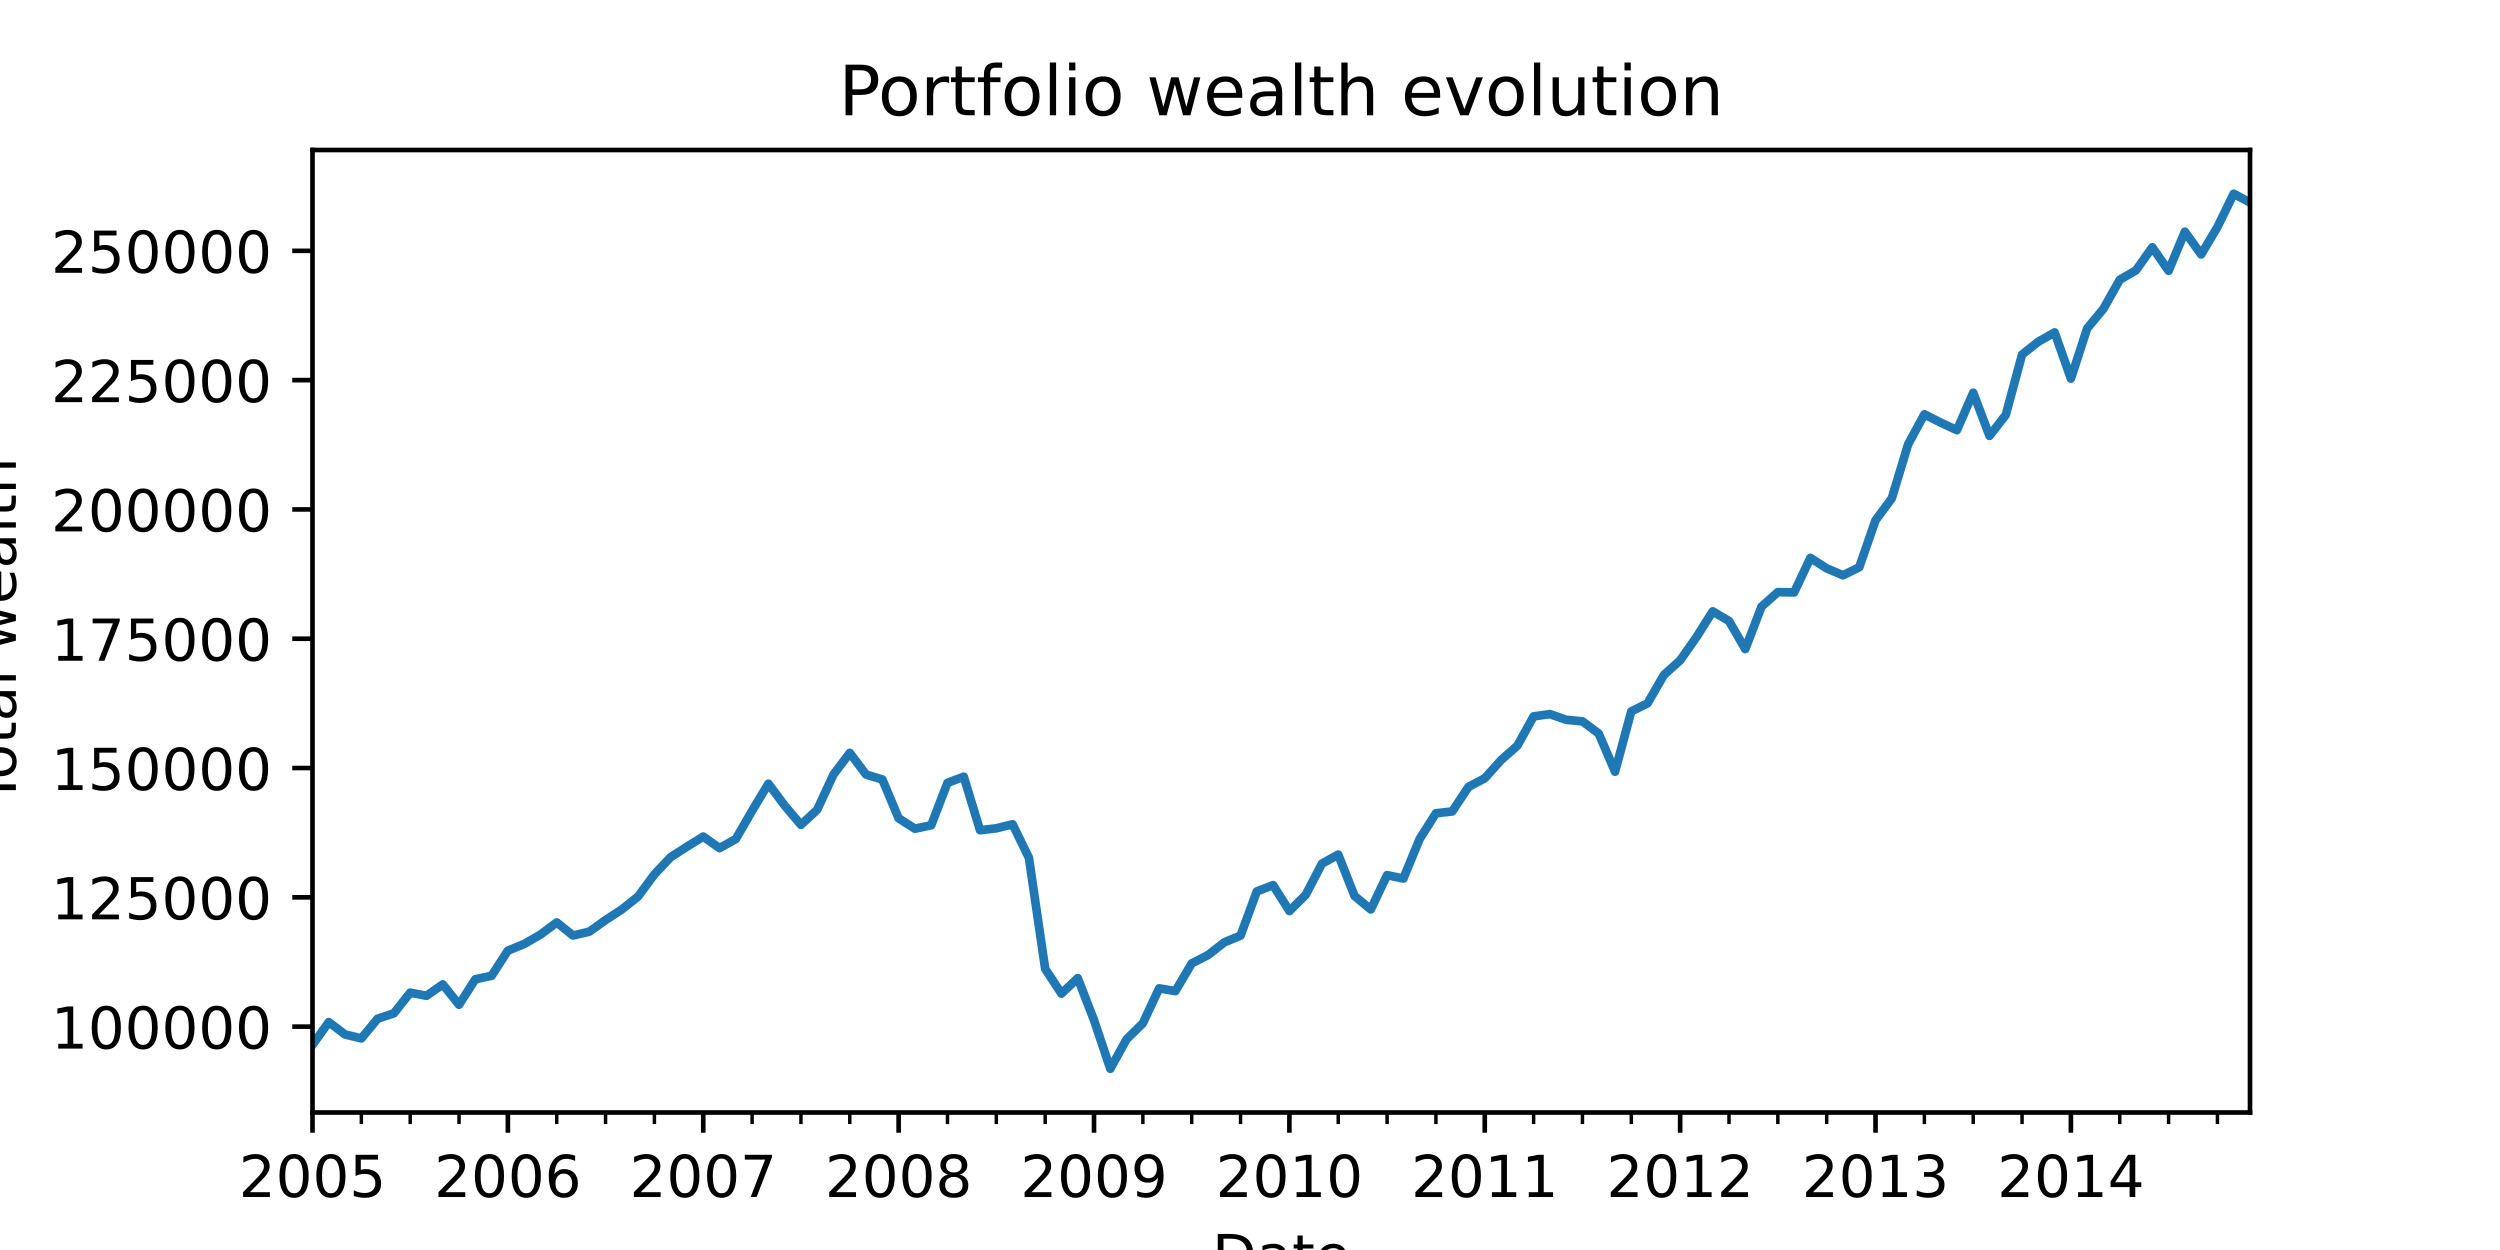
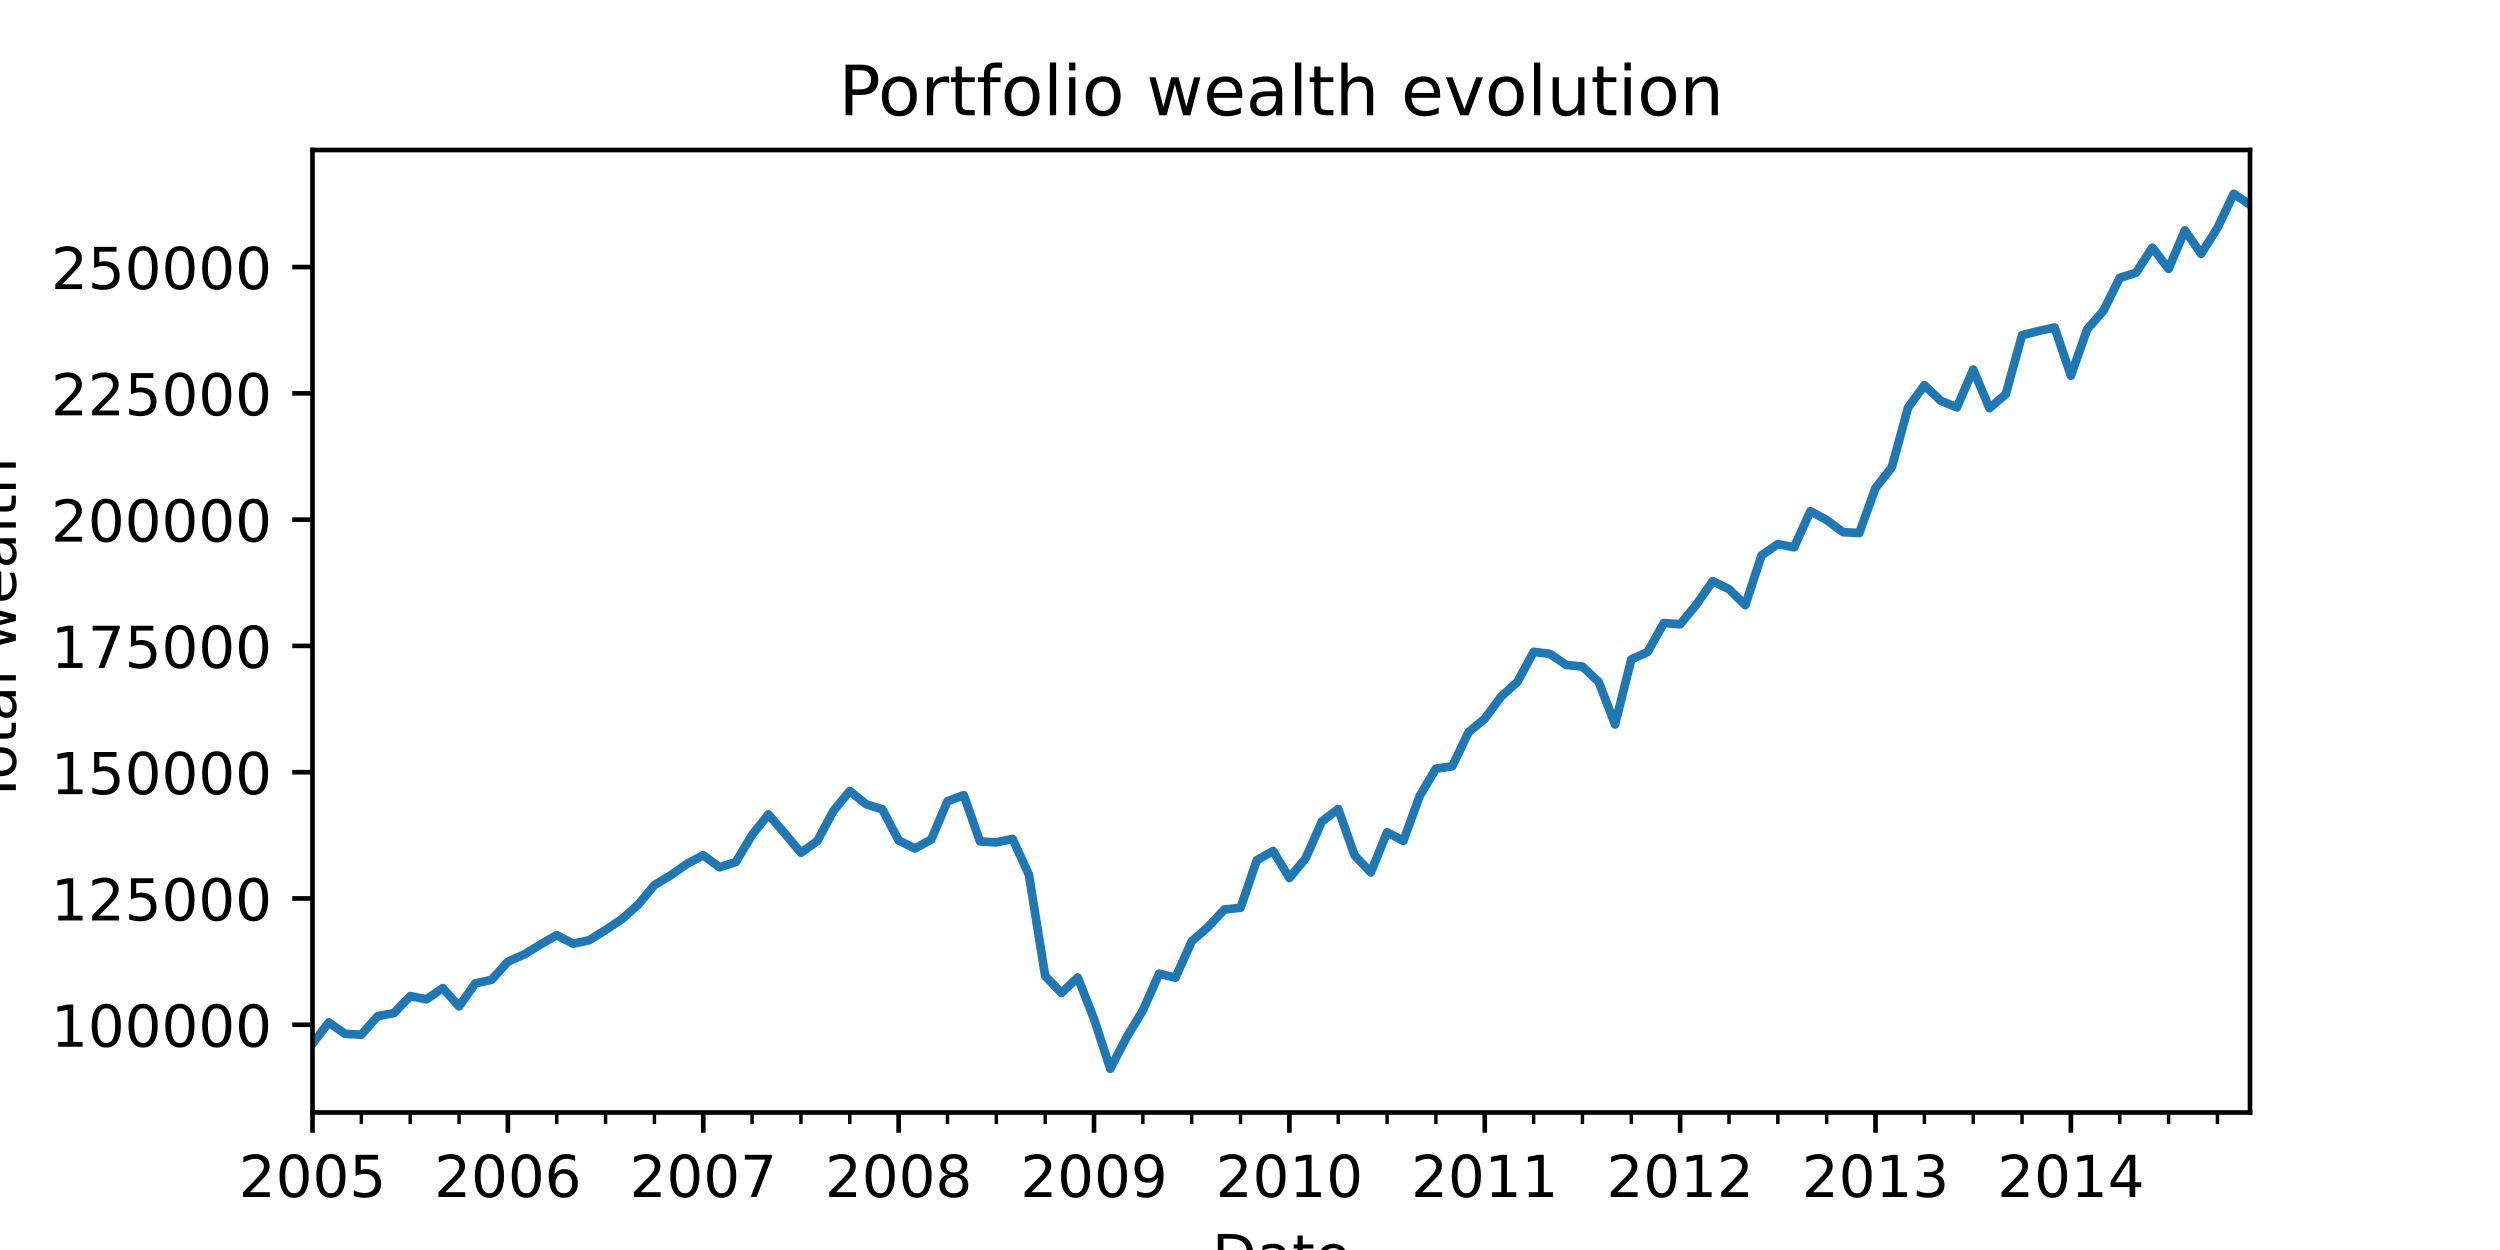
<svg xmlns="http://www.w3.org/2000/svg" xmlns:xlink="http://www.w3.org/1999/xlink" width="432pt" height="216pt" viewBox="0 0 432 216" version="1.1">
  <defs>
    <style type="text/css">*{stroke-linejoin: round; stroke-linecap: butt}</style>
  </defs>
  <g id="figure_1">
    <g id="patch_1">
      <path d="M 0 216  L 432 216  L 432 0  L 0 0  z " style="fill: #ffffff" />
    </g>
    <g id="axes_1">
      <g id="patch_2">
        <path d="M 54 192.24  L 388.8 192.24  L 388.8 25.92  L 54 25.92  z " style="fill: #ffffff" />
      </g>
      <g id="matplotlib.axis_1">
        <g id="xtick_1">
          <g id="line2d_1">
            <defs>
-               <path id="mb97ead51ca" d="M 0 0  L 0 3.5  " style="stroke: #000000; stroke-width: 0.8" />
+               <path id="mc6f17eb52a" d="M 0 0  L 0 3.5  " style="stroke: #000000; stroke-width: 0.8" />
            </defs>
            <g>
-               <use xlink:href="#mb97ead51ca" x="54" y="192.24" style="stroke: #000000; stroke-width: 0.8" />
+               <use xlink:href="#mc6f17eb52a" x="54" y="192.24" style="stroke: #000000; stroke-width: 0.8" />
            </g>
          </g>
          <g id="text_1">
            <g transform="translate(41.275 206.8384) scale(0.1 -0.1)">
              <defs>
                <path id="DejaVuSans-32" d="M 1228 531  L 3431 531  L 3431 0  L 469 0  L 469 531  Q 828 903 1448 1529  Q 2069 2156 2228 2338  Q 2531 2678 2651 2914  Q 2772 3150 2772 3378  Q 2772 3750 2511 3984  Q 2250 4219 1831 4219  Q 1534 4219 1204 4116  Q 875 4013 500 3803  L 500 4441  Q 881 4594 1212 4672  Q 1544 4750 1819 4750  Q 2544 4750 2975 4387  Q 3406 4025 3406 3419  Q 3406 3131 3298 2873  Q 3191 2616 2906 2266  Q 2828 2175 2409 1742  Q 1991 1309 1228 531  z " transform="scale(0.015625)" />
                <path id="DejaVuSans-30" d="M 2034 4250  Q 1547 4250 1301 3770  Q 1056 3291 1056 2328  Q 1056 1369 1301 889  Q 1547 409 2034 409  Q 2525 409 2770 889  Q 3016 1369 3016 2328  Q 3016 3291 2770 3770  Q 2525 4250 2034 4250  z M 2034 4750  Q 2819 4750 3233 4129  Q 3647 3509 3647 2328  Q 3647 1150 3233 529  Q 2819 -91 2034 -91  Q 1250 -91 836 529  Q 422 1150 422 2328  Q 422 3509 836 4129  Q 1250 4750 2034 4750  z " transform="scale(0.015625)" />
                <path id="DejaVuSans-35" d="M 691 4666  L 3169 4666  L 3169 4134  L 1269 4134  L 1269 2991  Q 1406 3038 1543 3061  Q 1681 3084 1819 3084  Q 2600 3084 3056 2656  Q 3513 2228 3513 1497  Q 3513 744 3044 326  Q 2575 -91 1722 -91  Q 1428 -91 1123 -41  Q 819 9 494 109  L 494 744  Q 775 591 1075 516  Q 1375 441 1709 441  Q 2250 441 2565 725  Q 2881 1009 2881 1497  Q 2881 1984 2565 2268  Q 2250 2553 1709 2553  Q 1456 2553 1204 2497  Q 953 2441 691 2322  L 691 4666  z " transform="scale(0.015625)" />
              </defs>
              <use xlink:href="#DejaVuSans-32" />
              <use xlink:href="#DejaVuSans-30" transform="translate(63.62305 0)" />
              <use xlink:href="#DejaVuSans-30" transform="translate(127.2461 0)" />
              <use xlink:href="#DejaVuSans-35" transform="translate(190.8691 0)" />
            </g>
          </g>
        </g>
        <g id="xtick_2">
          <g id="line2d_2">
            <g>
-               <use xlink:href="#mb97ead51ca" x="87.761" y="192.24" style="stroke: #000000; stroke-width: 0.8" />
+               <use xlink:href="#mc6f17eb52a" x="87.761" y="192.24" style="stroke: #000000; stroke-width: 0.8" />
            </g>
          </g>
          <g id="text_2">
            <g transform="translate(75.03634 206.8384) scale(0.1 -0.1)">
              <defs>
                <path id="DejaVuSans-36" d="M 2113 2584  Q 1688 2584 1439 2293  Q 1191 2003 1191 1497  Q 1191 994 1439 701  Q 1688 409 2113 409  Q 2538 409 2786 701  Q 3034 994 3034 1497  Q 3034 2003 2786 2293  Q 2538 2584 2113 2584  z M 3366 4563  L 3366 3988  Q 3128 4100 2886 4159  Q 2644 4219 2406 4219  Q 1781 4219 1451 3797  Q 1122 3375 1075 2522  Q 1259 2794 1537 2939  Q 1816 3084 2150 3084  Q 2853 3084 3261 2657  Q 3669 2231 3669 1497  Q 3669 778 3244 343  Q 2819 -91 2113 -91  Q 1303 -91 875 529  Q 447 1150 447 2328  Q 447 3434 972 4092  Q 1497 4750 2381 4750  Q 2619 4750 2861 4703  Q 3103 4656 3366 4563  z " transform="scale(0.015625)" />
              </defs>
              <use xlink:href="#DejaVuSans-32" />
              <use xlink:href="#DejaVuSans-30" transform="translate(63.62305 0)" />
              <use xlink:href="#DejaVuSans-30" transform="translate(127.2461 0)" />
              <use xlink:href="#DejaVuSans-36" transform="translate(190.8691 0)" />
            </g>
          </g>
        </g>
        <g id="xtick_3">
          <g id="line2d_3">
            <g>
-               <use xlink:href="#mb97ead51ca" x="121.523" y="192.24" style="stroke: #000000; stroke-width: 0.8" />
+               <use xlink:href="#mc6f17eb52a" x="121.523" y="192.24" style="stroke: #000000; stroke-width: 0.8" />
            </g>
          </g>
          <g id="text_3">
            <g transform="translate(108.7977 206.8384) scale(0.1 -0.1)">
              <defs>
                <path id="DejaVuSans-37" d="M 525 4666  L 3525 4666  L 3525 4397  L 1831 0  L 1172 0  L 2766 4134  L 525 4134  L 525 4666  z " transform="scale(0.015625)" />
              </defs>
              <use xlink:href="#DejaVuSans-32" />
              <use xlink:href="#DejaVuSans-30" transform="translate(63.62305 0)" />
              <use xlink:href="#DejaVuSans-30" transform="translate(127.2461 0)" />
              <use xlink:href="#DejaVuSans-37" transform="translate(190.8691 0)" />
            </g>
          </g>
        </g>
        <g id="xtick_4">
          <g id="line2d_4">
            <g>
-               <use xlink:href="#mb97ead51ca" x="155.284" y="192.24" style="stroke: #000000; stroke-width: 0.8" />
+               <use xlink:href="#mc6f17eb52a" x="155.284" y="192.24" style="stroke: #000000; stroke-width: 0.8" />
            </g>
          </g>
          <g id="text_4">
            <g transform="translate(142.559 206.8384) scale(0.1 -0.1)">
              <defs>
                <path id="DejaVuSans-38" d="M 2034 2216  Q 1584 2216 1326 1975  Q 1069 1734 1069 1313  Q 1069 891 1326 650  Q 1584 409 2034 409  Q 2484 409 2743 651  Q 3003 894 3003 1313  Q 3003 1734 2745 1975  Q 2488 2216 2034 2216  z M 1403 2484  Q 997 2584 770 2862  Q 544 3141 544 3541  Q 544 4100 942 4425  Q 1341 4750 2034 4750  Q 2731 4750 3128 4425  Q 3525 4100 3525 3541  Q 3525 3141 3298 2862  Q 3072 2584 2669 2484  Q 3125 2378 3379 2068  Q 3634 1759 3634 1313  Q 3634 634 3220 271  Q 2806 -91 2034 -91  Q 1263 -91 848 271  Q 434 634 434 1313  Q 434 1759 690 2068  Q 947 2378 1403 2484  z M 1172 3481  Q 1172 3119 1398 2916  Q 1625 2713 2034 2713  Q 2441 2713 2670 2916  Q 2900 3119 2900 3481  Q 2900 3844 2670 4047  Q 2441 4250 2034 4250  Q 1625 4250 1398 4047  Q 1172 3844 1172 3481  z " transform="scale(0.015625)" />
              </defs>
              <use xlink:href="#DejaVuSans-32" />
              <use xlink:href="#DejaVuSans-30" transform="translate(63.62305 0)" />
              <use xlink:href="#DejaVuSans-30" transform="translate(127.2461 0)" />
              <use xlink:href="#DejaVuSans-38" transform="translate(190.8691 0)" />
            </g>
          </g>
        </g>
        <g id="xtick_5">
          <g id="line2d_5">
            <g>
-               <use xlink:href="#mb97ead51ca" x="189.045" y="192.24" style="stroke: #000000; stroke-width: 0.8" />
+               <use xlink:href="#mc6f17eb52a" x="189.045" y="192.24" style="stroke: #000000; stroke-width: 0.8" />
            </g>
          </g>
          <g id="text_5">
            <g transform="translate(176.3204 206.8384) scale(0.1 -0.1)">
              <defs>
                <path id="DejaVuSans-39" d="M 703 97  L 703 672  Q 941 559 1184 500  Q 1428 441 1663 441  Q 2288 441 2617 861  Q 2947 1281 2994 2138  Q 2813 1869 2534 1725  Q 2256 1581 1919 1581  Q 1219 1581 811 2004  Q 403 2428 403 3163  Q 403 3881 828 4315  Q 1253 4750 1959 4750  Q 2769 4750 3195 4129  Q 3622 3509 3622 2328  Q 3622 1225 3098 567  Q 2575 -91 1691 -91  Q 1453 -91 1209 -44  Q 966 3 703 97  z M 1959 2075  Q 2384 2075 2632 2365  Q 2881 2656 2881 3163  Q 2881 3666 2632 3958  Q 2384 4250 1959 4250  Q 1534 4250 1286 3958  Q 1038 3666 1038 3163  Q 1038 2656 1286 2365  Q 1534 2075 1959 2075  z " transform="scale(0.015625)" />
              </defs>
              <use xlink:href="#DejaVuSans-32" />
              <use xlink:href="#DejaVuSans-30" transform="translate(63.62305 0)" />
              <use xlink:href="#DejaVuSans-30" transform="translate(127.2461 0)" />
              <use xlink:href="#DejaVuSans-39" transform="translate(190.8691 0)" />
            </g>
          </g>
        </g>
        <g id="xtick_6">
          <g id="line2d_6">
            <g>
-               <use xlink:href="#mb97ead51ca" x="222.807" y="192.24" style="stroke: #000000; stroke-width: 0.8" />
+               <use xlink:href="#mc6f17eb52a" x="222.807" y="192.24" style="stroke: #000000; stroke-width: 0.8" />
            </g>
          </g>
          <g id="text_6">
            <g transform="translate(210.0817 206.8384) scale(0.1 -0.1)">
              <defs>
                <path id="DejaVuSans-31" d="M 794 531  L 1825 531  L 1825 4091  L 703 3866  L 703 4441  L 1819 4666  L 2450 4666  L 2450 531  L 3481 531  L 3481 0  L 794 0  L 794 531  z " transform="scale(0.015625)" />
              </defs>
              <use xlink:href="#DejaVuSans-32" />
              <use xlink:href="#DejaVuSans-30" transform="translate(63.62305 0)" />
              <use xlink:href="#DejaVuSans-31" transform="translate(127.2461 0)" />
              <use xlink:href="#DejaVuSans-30" transform="translate(190.8691 0)" />
            </g>
          </g>
        </g>
        <g id="xtick_7">
          <g id="line2d_7">
            <g>
-               <use xlink:href="#mb97ead51ca" x="256.568" y="192.24" style="stroke: #000000; stroke-width: 0.8" />
+               <use xlink:href="#mc6f17eb52a" x="256.568" y="192.24" style="stroke: #000000; stroke-width: 0.8" />
            </g>
          </g>
          <g id="text_7">
            <g transform="translate(243.8431 206.8384) scale(0.1 -0.1)">
              <use xlink:href="#DejaVuSans-32" />
              <use xlink:href="#DejaVuSans-30" transform="translate(63.62305 0)" />
              <use xlink:href="#DejaVuSans-31" transform="translate(127.2461 0)" />
              <use xlink:href="#DejaVuSans-31" transform="translate(190.8691 0)" />
            </g>
          </g>
        </g>
        <g id="xtick_8">
          <g id="line2d_8">
            <g>
-               <use xlink:href="#mb97ead51ca" x="290.329" y="192.24" style="stroke: #000000; stroke-width: 0.8" />
+               <use xlink:href="#mc6f17eb52a" x="290.329" y="192.24" style="stroke: #000000; stroke-width: 0.8" />
            </g>
          </g>
          <g id="text_8">
            <g transform="translate(277.6044 206.8384) scale(0.1 -0.1)">
              <use xlink:href="#DejaVuSans-32" />
              <use xlink:href="#DejaVuSans-30" transform="translate(63.62305 0)" />
              <use xlink:href="#DejaVuSans-31" transform="translate(127.2461 0)" />
              <use xlink:href="#DejaVuSans-32" transform="translate(190.8691 0)" />
            </g>
          </g>
        </g>
        <g id="xtick_9">
          <g id="line2d_9">
            <g>
-               <use xlink:href="#mb97ead51ca" x="324.091" y="192.24" style="stroke: #000000; stroke-width: 0.8" />
+               <use xlink:href="#mc6f17eb52a" x="324.091" y="192.24" style="stroke: #000000; stroke-width: 0.8" />
            </g>
          </g>
          <g id="text_9">
            <g transform="translate(311.3658 206.8384) scale(0.1 -0.1)">
              <defs>
                <path id="DejaVuSans-33" d="M 2597 2516  Q 3050 2419 3304 2112  Q 3559 1806 3559 1356  Q 3559 666 3084 287  Q 2609 -91 1734 -91  Q 1441 -91 1130 -33  Q 819 25 488 141  L 488 750  Q 750 597 1062 519  Q 1375 441 1716 441  Q 2309 441 2620 675  Q 2931 909 2931 1356  Q 2931 1769 2642 2001  Q 2353 2234 1838 2234  L 1294 2234  L 1294 2753  L 1863 2753  Q 2328 2753 2575 2939  Q 2822 3125 2822 3475  Q 2822 3834 2567 4026  Q 2313 4219 1838 4219  Q 1578 4219 1281 4162  Q 984 4106 628 3988  L 628 4550  Q 988 4650 1302 4700  Q 1616 4750 1894 4750  Q 2613 4750 3031 4423  Q 3450 4097 3450 3541  Q 3450 3153 3228 2886  Q 3006 2619 2597 2516  z " transform="scale(0.015625)" />
              </defs>
              <use xlink:href="#DejaVuSans-32" />
              <use xlink:href="#DejaVuSans-30" transform="translate(63.62305 0)" />
              <use xlink:href="#DejaVuSans-31" transform="translate(127.2461 0)" />
              <use xlink:href="#DejaVuSans-33" transform="translate(190.8691 0)" />
            </g>
          </g>
        </g>
        <g id="xtick_10">
          <g id="line2d_10">
            <g>
-               <use xlink:href="#mb97ead51ca" x="357.852" y="192.24" style="stroke: #000000; stroke-width: 0.8" />
+               <use xlink:href="#mc6f17eb52a" x="357.852" y="192.24" style="stroke: #000000; stroke-width: 0.8" />
            </g>
          </g>
          <g id="text_10">
            <g transform="translate(345.1271 206.8384) scale(0.1 -0.1)">
              <defs>
                <path id="DejaVuSans-34" d="M 2419 4116  L 825 1625  L 2419 1625  L 2419 4116  z M 2253 4666  L 3047 4666  L 3047 1625  L 3713 1625  L 3713 1100  L 3047 1100  L 3047 0  L 2419 0  L 2419 1100  L 313 1100  L 313 1709  L 2253 4666  z " transform="scale(0.015625)" />
              </defs>
              <use xlink:href="#DejaVuSans-32" />
              <use xlink:href="#DejaVuSans-30" transform="translate(63.62305 0)" />
              <use xlink:href="#DejaVuSans-31" transform="translate(127.2461 0)" />
              <use xlink:href="#DejaVuSans-34" transform="translate(190.8691 0)" />
            </g>
          </g>
        </g>
        <g id="xtick_11">
          <g id="line2d_11">
            <defs>
-               <path id="mc348488323" d="M 0 0  L 0 2  " style="stroke: #000000; stroke-width: 0.6" />
+               <path id="m61418ce97d" d="M 0 0  L 0 2  " style="stroke: #000000; stroke-width: 0.6" />
            </defs>
            <g>
-               <use xlink:href="#mc348488323" x="62.44" y="192.24" style="stroke: #000000; stroke-width: 0.6" />
+               <use xlink:href="#m61418ce97d" x="62.44" y="192.24" style="stroke: #000000; stroke-width: 0.6" />
            </g>
          </g>
        </g>
        <g id="xtick_12">
          <g id="line2d_12">
            <g>
-               <use xlink:href="#mc348488323" x="70.881" y="192.24" style="stroke: #000000; stroke-width: 0.6" />
+               <use xlink:href="#m61418ce97d" x="70.881" y="192.24" style="stroke: #000000; stroke-width: 0.6" />
            </g>
          </g>
        </g>
        <g id="xtick_13">
          <g id="line2d_13">
            <g>
-               <use xlink:href="#mc348488323" x="79.321" y="192.24" style="stroke: #000000; stroke-width: 0.6" />
+               <use xlink:href="#m61418ce97d" x="79.321" y="192.24" style="stroke: #000000; stroke-width: 0.6" />
            </g>
          </g>
        </g>
        <g id="xtick_14">
          <g id="line2d_14">
            <g>
-               <use xlink:href="#mc348488323" x="96.202" y="192.24" style="stroke: #000000; stroke-width: 0.6" />
+               <use xlink:href="#m61418ce97d" x="96.202" y="192.24" style="stroke: #000000; stroke-width: 0.6" />
            </g>
          </g>
        </g>
        <g id="xtick_15">
          <g id="line2d_15">
            <g>
-               <use xlink:href="#mc348488323" x="104.642" y="192.24" style="stroke: #000000; stroke-width: 0.6" />
+               <use xlink:href="#m61418ce97d" x="104.642" y="192.24" style="stroke: #000000; stroke-width: 0.6" />
            </g>
          </g>
        </g>
        <g id="xtick_16">
          <g id="line2d_16">
            <g>
-               <use xlink:href="#mc348488323" x="113.082" y="192.24" style="stroke: #000000; stroke-width: 0.6" />
+               <use xlink:href="#m61418ce97d" x="113.082" y="192.24" style="stroke: #000000; stroke-width: 0.6" />
            </g>
          </g>
        </g>
        <g id="xtick_17">
          <g id="line2d_17">
            <g>
-               <use xlink:href="#mc348488323" x="129.963" y="192.24" style="stroke: #000000; stroke-width: 0.6" />
+               <use xlink:href="#m61418ce97d" x="129.963" y="192.24" style="stroke: #000000; stroke-width: 0.6" />
            </g>
          </g>
        </g>
        <g id="xtick_18">
          <g id="line2d_18">
            <g>
-               <use xlink:href="#mc348488323" x="138.403" y="192.24" style="stroke: #000000; stroke-width: 0.6" />
+               <use xlink:href="#m61418ce97d" x="138.403" y="192.24" style="stroke: #000000; stroke-width: 0.6" />
            </g>
          </g>
        </g>
        <g id="xtick_19">
          <g id="line2d_19">
            <g>
-               <use xlink:href="#mc348488323" x="146.844" y="192.24" style="stroke: #000000; stroke-width: 0.6" />
+               <use xlink:href="#m61418ce97d" x="146.844" y="192.24" style="stroke: #000000; stroke-width: 0.6" />
            </g>
          </g>
        </g>
        <g id="xtick_20">
          <g id="line2d_20">
            <g>
-               <use xlink:href="#mc348488323" x="163.724" y="192.24" style="stroke: #000000; stroke-width: 0.6" />
+               <use xlink:href="#m61418ce97d" x="163.724" y="192.24" style="stroke: #000000; stroke-width: 0.6" />
            </g>
          </g>
        </g>
        <g id="xtick_21">
          <g id="line2d_21">
            <g>
-               <use xlink:href="#mc348488323" x="172.165" y="192.24" style="stroke: #000000; stroke-width: 0.6" />
+               <use xlink:href="#m61418ce97d" x="172.165" y="192.24" style="stroke: #000000; stroke-width: 0.6" />
            </g>
          </g>
        </g>
        <g id="xtick_22">
          <g id="line2d_22">
            <g>
-               <use xlink:href="#mc348488323" x="180.605" y="192.24" style="stroke: #000000; stroke-width: 0.6" />
+               <use xlink:href="#m61418ce97d" x="180.605" y="192.24" style="stroke: #000000; stroke-width: 0.6" />
            </g>
          </g>
        </g>
        <g id="xtick_23">
          <g id="line2d_23">
            <g>
-               <use xlink:href="#mc348488323" x="197.486" y="192.24" style="stroke: #000000; stroke-width: 0.6" />
+               <use xlink:href="#m61418ce97d" x="197.486" y="192.24" style="stroke: #000000; stroke-width: 0.6" />
            </g>
          </g>
        </g>
        <g id="xtick_24">
          <g id="line2d_24">
            <g>
-               <use xlink:href="#mc348488323" x="205.926" y="192.24" style="stroke: #000000; stroke-width: 0.6" />
+               <use xlink:href="#m61418ce97d" x="205.926" y="192.24" style="stroke: #000000; stroke-width: 0.6" />
            </g>
          </g>
        </g>
        <g id="xtick_25">
          <g id="line2d_25">
            <g>
-               <use xlink:href="#mc348488323" x="214.366" y="192.24" style="stroke: #000000; stroke-width: 0.6" />
+               <use xlink:href="#m61418ce97d" x="214.366" y="192.24" style="stroke: #000000; stroke-width: 0.6" />
            </g>
          </g>
        </g>
        <g id="xtick_26">
          <g id="line2d_26">
            <g>
-               <use xlink:href="#mc348488323" x="231.247" y="192.24" style="stroke: #000000; stroke-width: 0.6" />
+               <use xlink:href="#m61418ce97d" x="231.247" y="192.24" style="stroke: #000000; stroke-width: 0.6" />
            </g>
          </g>
        </g>
        <g id="xtick_27">
          <g id="line2d_27">
            <g>
-               <use xlink:href="#mc348488323" x="239.687" y="192.24" style="stroke: #000000; stroke-width: 0.6" />
+               <use xlink:href="#m61418ce97d" x="239.687" y="192.24" style="stroke: #000000; stroke-width: 0.6" />
            </g>
          </g>
        </g>
        <g id="xtick_28">
          <g id="line2d_28">
            <g>
-               <use xlink:href="#mc348488323" x="248.128" y="192.24" style="stroke: #000000; stroke-width: 0.6" />
+               <use xlink:href="#m61418ce97d" x="248.128" y="192.24" style="stroke: #000000; stroke-width: 0.6" />
            </g>
          </g>
        </g>
        <g id="xtick_29">
          <g id="line2d_29">
            <g>
-               <use xlink:href="#mc348488323" x="265.008" y="192.24" style="stroke: #000000; stroke-width: 0.6" />
+               <use xlink:href="#m61418ce97d" x="265.008" y="192.24" style="stroke: #000000; stroke-width: 0.6" />
            </g>
          </g>
        </g>
        <g id="xtick_30">
          <g id="line2d_30">
            <g>
-               <use xlink:href="#mc348488323" x="273.449" y="192.24" style="stroke: #000000; stroke-width: 0.6" />
+               <use xlink:href="#m61418ce97d" x="273.449" y="192.24" style="stroke: #000000; stroke-width: 0.6" />
            </g>
          </g>
        </g>
        <g id="xtick_31">
          <g id="line2d_31">
            <g>
-               <use xlink:href="#mc348488323" x="281.889" y="192.24" style="stroke: #000000; stroke-width: 0.6" />
+               <use xlink:href="#m61418ce97d" x="281.889" y="192.24" style="stroke: #000000; stroke-width: 0.6" />
            </g>
          </g>
        </g>
        <g id="xtick_32">
          <g id="line2d_32">
            <g>
-               <use xlink:href="#mc348488323" x="298.77" y="192.24" style="stroke: #000000; stroke-width: 0.6" />
+               <use xlink:href="#m61418ce97d" x="298.77" y="192.24" style="stroke: #000000; stroke-width: 0.6" />
            </g>
          </g>
        </g>
        <g id="xtick_33">
          <g id="line2d_33">
            <g>
-               <use xlink:href="#mc348488323" x="307.21" y="192.24" style="stroke: #000000; stroke-width: 0.6" />
+               <use xlink:href="#m61418ce97d" x="307.21" y="192.24" style="stroke: #000000; stroke-width: 0.6" />
            </g>
          </g>
        </g>
        <g id="xtick_34">
          <g id="line2d_34">
            <g>
-               <use xlink:href="#mc348488323" x="315.65" y="192.24" style="stroke: #000000; stroke-width: 0.6" />
+               <use xlink:href="#m61418ce97d" x="315.65" y="192.24" style="stroke: #000000; stroke-width: 0.6" />
            </g>
          </g>
        </g>
        <g id="xtick_35">
          <g id="line2d_35">
            <g>
-               <use xlink:href="#mc348488323" x="332.531" y="192.24" style="stroke: #000000; stroke-width: 0.6" />
+               <use xlink:href="#m61418ce97d" x="332.531" y="192.24" style="stroke: #000000; stroke-width: 0.6" />
            </g>
          </g>
        </g>
        <g id="xtick_36">
          <g id="line2d_36">
            <g>
-               <use xlink:href="#mc348488323" x="340.971" y="192.24" style="stroke: #000000; stroke-width: 0.6" />
+               <use xlink:href="#m61418ce97d" x="340.971" y="192.24" style="stroke: #000000; stroke-width: 0.6" />
            </g>
          </g>
        </g>
        <g id="xtick_37">
          <g id="line2d_37">
            <g>
-               <use xlink:href="#mc348488323" x="349.412" y="192.24" style="stroke: #000000; stroke-width: 0.6" />
+               <use xlink:href="#m61418ce97d" x="349.412" y="192.24" style="stroke: #000000; stroke-width: 0.6" />
            </g>
          </g>
        </g>
        <g id="xtick_38">
          <g id="line2d_38">
            <g>
-               <use xlink:href="#mc348488323" x="366.292" y="192.24" style="stroke: #000000; stroke-width: 0.6" />
+               <use xlink:href="#m61418ce97d" x="366.292" y="192.24" style="stroke: #000000; stroke-width: 0.6" />
            </g>
          </g>
        </g>
        <g id="xtick_39">
          <g id="line2d_39">
            <g>
-               <use xlink:href="#mc348488323" x="374.733" y="192.24" style="stroke: #000000; stroke-width: 0.6" />
+               <use xlink:href="#m61418ce97d" x="374.733" y="192.24" style="stroke: #000000; stroke-width: 0.6" />
            </g>
          </g>
        </g>
        <g id="xtick_40">
          <g id="line2d_40">
            <g>
-               <use xlink:href="#mc348488323" x="383.173" y="192.24" style="stroke: #000000; stroke-width: 0.6" />
+               <use xlink:href="#m61418ce97d" x="383.173" y="192.24" style="stroke: #000000; stroke-width: 0.6" />
            </g>
          </g>
        </g>
        <g id="text_11">
          <g transform="translate(209.4492 220.5166) scale(0.1 -0.1)">
            <defs>
              <path id="DejaVuSans-44" d="M 1259 4147  L 1259 519  L 2022 519  Q 2988 519 3436 956  Q 3884 1394 3884 2338  Q 3884 3275 3436 3711  Q 2988 4147 2022 4147  L 1259 4147  z M 628 4666  L 1925 4666  Q 3281 4666 3915 4102  Q 4550 3538 4550 2338  Q 4550 1131 3912 565  Q 3275 0 1925 0  L 628 0  L 628 4666  z " transform="scale(0.015625)" />
              <path id="DejaVuSans-61" d="M 2194 1759  Q 1497 1759 1228 1600  Q 959 1441 959 1056  Q 959 750 1161 570  Q 1363 391 1709 391  Q 2188 391 2477 730  Q 2766 1069 2766 1631  L 2766 1759  L 2194 1759  z M 3341 1997  L 3341 0  L 2766 0  L 2766 531  Q 2569 213 2275 61  Q 1981 -91 1556 -91  Q 1019 -91 701 211  Q 384 513 384 1019  Q 384 1609 779 1909  Q 1175 2209 1959 2209  L 2766 2209  L 2766 2266  Q 2766 2663 2505 2880  Q 2244 3097 1772 3097  Q 1472 3097 1187 3025  Q 903 2953 641 2809  L 641 3341  Q 956 3463 1253 3523  Q 1550 3584 1831 3584  Q 2591 3584 2966 3190  Q 3341 2797 3341 1997  z " transform="scale(0.015625)" />
              <path id="DejaVuSans-74" d="M 1172 4494  L 1172 3500  L 2356 3500  L 2356 3053  L 1172 3053  L 1172 1153  Q 1172 725 1289 603  Q 1406 481 1766 481  L 2356 481  L 2356 0  L 1766 0  Q 1100 0 847 248  Q 594 497 594 1153  L 594 3053  L 172 3053  L 172 3500  L 594 3500  L 594 4494  L 1172 4494  z " transform="scale(0.015625)" />
              <path id="DejaVuSans-65" d="M 3597 1894  L 3597 1613  L 953 1613  Q 991 1019 1311 708  Q 1631 397 2203 397  Q 2534 397 2845 478  Q 3156 559 3463 722  L 3463 178  Q 3153 47 2828 -22  Q 2503 -91 2169 -91  Q 1331 -91 842 396  Q 353 884 353 1716  Q 353 2575 817 3079  Q 1281 3584 2069 3584  Q 2775 3584 3186 3129  Q 3597 2675 3597 1894  z M 3022 2063  Q 3016 2534 2758 2815  Q 2500 3097 2075 3097  Q 1594 3097 1305 2825  Q 1016 2553 972 2059  L 3022 2063  z " transform="scale(0.015625)" />
            </defs>
            <use xlink:href="#DejaVuSans-44" />
            <use xlink:href="#DejaVuSans-61" transform="translate(77.00195 0)" />
            <use xlink:href="#DejaVuSans-74" transform="translate(138.2812 0)" />
            <use xlink:href="#DejaVuSans-65" transform="translate(177.4902 0)" />
          </g>
        </g>
      </g>
      <g id="matplotlib.axis_2">
        <g id="ytick_1">
          <g id="line2d_41">
            <defs>
-               <path id="ma97e2b4f62" d="M 0 0  L -3.5 0  " style="stroke: #000000; stroke-width: 0.8" />
+               <path id="m2d92847bb0" d="M 0 0  L -3.5 0  " style="stroke: #000000; stroke-width: 0.8" />
            </defs>
            <g>
-               <use xlink:href="#ma97e2b4f62" x="54" y="177.403" style="stroke: #000000; stroke-width: 0.8" />
+               <use xlink:href="#m2d92847bb0" x="54" y="177.079" style="stroke: #000000; stroke-width: 0.8" />
            </g>
          </g>
          <g id="text_12">
-             <g transform="translate(8.825 181.2025) scale(0.1 -0.1)">
+             <g transform="translate(8.825 180.8779) scale(0.1 -0.1)">
              <use xlink:href="#DejaVuSans-31" />
              <use xlink:href="#DejaVuSans-30" transform="translate(63.62305 0)" />
              <use xlink:href="#DejaVuSans-30" transform="translate(127.2461 0)" />
              <use xlink:href="#DejaVuSans-30" transform="translate(190.8691 0)" />
              <use xlink:href="#DejaVuSans-30" transform="translate(254.4922 0)" />
              <use xlink:href="#DejaVuSans-30" transform="translate(318.1152 0)" />
            </g>
          </g>
        </g>
        <g id="ytick_2">
          <g id="line2d_42">
            <g>
-               <use xlink:href="#ma97e2b4f62" x="54" y="155.06" style="stroke: #000000; stroke-width: 0.8" />
+               <use xlink:href="#m2d92847bb0" x="54" y="155.257" style="stroke: #000000; stroke-width: 0.8" />
            </g>
          </g>
          <g id="text_13">
-             <g transform="translate(8.825 158.8591) scale(0.1 -0.1)">
+             <g transform="translate(8.825 159.0564) scale(0.1 -0.1)">
              <use xlink:href="#DejaVuSans-31" />
              <use xlink:href="#DejaVuSans-32" transform="translate(63.62305 0)" />
              <use xlink:href="#DejaVuSans-35" transform="translate(127.2461 0)" />
              <use xlink:href="#DejaVuSans-30" transform="translate(190.8691 0)" />
              <use xlink:href="#DejaVuSans-30" transform="translate(254.4922 0)" />
              <use xlink:href="#DejaVuSans-30" transform="translate(318.1152 0)" />
            </g>
          </g>
        </g>
        <g id="ytick_3">
          <g id="line2d_43">
            <g>
-               <use xlink:href="#ma97e2b4f62" x="54" y="132.716" style="stroke: #000000; stroke-width: 0.8" />
+               <use xlink:href="#m2d92847bb0" x="54" y="133.436" style="stroke: #000000; stroke-width: 0.8" />
            </g>
          </g>
          <g id="text_14">
-             <g transform="translate(8.825 136.5157) scale(0.1 -0.1)">
+             <g transform="translate(8.825 137.2349) scale(0.1 -0.1)">
              <use xlink:href="#DejaVuSans-31" />
              <use xlink:href="#DejaVuSans-35" transform="translate(63.62305 0)" />
              <use xlink:href="#DejaVuSans-30" transform="translate(127.2461 0)" />
              <use xlink:href="#DejaVuSans-30" transform="translate(190.8691 0)" />
              <use xlink:href="#DejaVuSans-30" transform="translate(254.4922 0)" />
              <use xlink:href="#DejaVuSans-30" transform="translate(318.1152 0)" />
            </g>
          </g>
        </g>
        <g id="ytick_4">
          <g id="line2d_44">
            <g>
-               <use xlink:href="#ma97e2b4f62" x="54" y="110.373" style="stroke: #000000; stroke-width: 0.8" />
+               <use xlink:href="#m2d92847bb0" x="54" y="111.614" style="stroke: #000000; stroke-width: 0.8" />
            </g>
          </g>
          <g id="text_15">
-             <g transform="translate(8.825 114.1723) scale(0.1 -0.1)">
+             <g transform="translate(8.825 115.4134) scale(0.1 -0.1)">
              <use xlink:href="#DejaVuSans-31" />
              <use xlink:href="#DejaVuSans-37" transform="translate(63.62305 0)" />
              <use xlink:href="#DejaVuSans-35" transform="translate(127.2461 0)" />
              <use xlink:href="#DejaVuSans-30" transform="translate(190.8691 0)" />
              <use xlink:href="#DejaVuSans-30" transform="translate(254.4922 0)" />
              <use xlink:href="#DejaVuSans-30" transform="translate(318.1152 0)" />
            </g>
          </g>
        </g>
        <g id="ytick_5">
          <g id="line2d_45">
            <g>
-               <use xlink:href="#ma97e2b4f62" x="54" y="88.03" style="stroke: #000000; stroke-width: 0.8" />
+               <use xlink:href="#m2d92847bb0" x="54" y="89.793" style="stroke: #000000; stroke-width: 0.8" />
            </g>
          </g>
          <g id="text_16">
-             <g transform="translate(8.825 91.82889) scale(0.1 -0.1)">
+             <g transform="translate(8.825 93.59186) scale(0.1 -0.1)">
              <use xlink:href="#DejaVuSans-32" />
              <use xlink:href="#DejaVuSans-30" transform="translate(63.62305 0)" />
              <use xlink:href="#DejaVuSans-30" transform="translate(127.2461 0)" />
              <use xlink:href="#DejaVuSans-30" transform="translate(190.8691 0)" />
              <use xlink:href="#DejaVuSans-30" transform="translate(254.4922 0)" />
              <use xlink:href="#DejaVuSans-30" transform="translate(318.1152 0)" />
            </g>
          </g>
        </g>
        <g id="ytick_6">
          <g id="line2d_46">
            <g>
-               <use xlink:href="#ma97e2b4f62" x="54" y="65.686" style="stroke: #000000; stroke-width: 0.8" />
+               <use xlink:href="#m2d92847bb0" x="54" y="67.971" style="stroke: #000000; stroke-width: 0.8" />
            </g>
          </g>
          <g id="text_17">
-             <g transform="translate(8.825 69.4855) scale(0.1 -0.1)">
+             <g transform="translate(8.825 71.77035) scale(0.1 -0.1)">
              <use xlink:href="#DejaVuSans-32" />
              <use xlink:href="#DejaVuSans-32" transform="translate(63.62305 0)" />
              <use xlink:href="#DejaVuSans-35" transform="translate(127.2461 0)" />
              <use xlink:href="#DejaVuSans-30" transform="translate(190.8691 0)" />
              <use xlink:href="#DejaVuSans-30" transform="translate(254.4922 0)" />
              <use xlink:href="#DejaVuSans-30" transform="translate(318.1152 0)" />
            </g>
          </g>
        </g>
        <g id="ytick_7">
          <g id="line2d_47">
            <g>
-               <use xlink:href="#ma97e2b4f62" x="54" y="43.343" style="stroke: #000000; stroke-width: 0.8" />
+               <use xlink:href="#m2d92847bb0" x="54" y="46.15" style="stroke: #000000; stroke-width: 0.8" />
            </g>
          </g>
          <g id="text_18">
-             <g transform="translate(8.825 47.14211) scale(0.1 -0.1)">
+             <g transform="translate(8.825 49.94883) scale(0.1 -0.1)">
              <use xlink:href="#DejaVuSans-32" />
              <use xlink:href="#DejaVuSans-35" transform="translate(63.62305 0)" />
              <use xlink:href="#DejaVuSans-30" transform="translate(127.2461 0)" />
              <use xlink:href="#DejaVuSans-30" transform="translate(190.8691 0)" />
              <use xlink:href="#DejaVuSans-30" transform="translate(254.4922 0)" />
              <use xlink:href="#DejaVuSans-30" transform="translate(318.1152 0)" />
            </g>
          </g>
        </g>
        <g id="text_19">
          <g transform="translate(2.745312 139.0933) rotate(-90) scale(0.1 -0.1)">
            <defs>
              <path id="DejaVuSans-54" d="M -19 4666  L 3928 4666  L 3928 4134  L 2272 4134  L 2272 0  L 1638 0  L 1638 4134  L -19 4134  L -19 4666  z " transform="scale(0.015625)" />
              <path id="DejaVuSans-6f" d="M 1959 3097  Q 1497 3097 1228 2736  Q 959 2375 959 1747  Q 959 1119 1226 758  Q 1494 397 1959 397  Q 2419 397 2687 759  Q 2956 1122 2956 1747  Q 2956 2369 2687 2733  Q 2419 3097 1959 3097  z M 1959 3584  Q 2709 3584 3137 3096  Q 3566 2609 3566 1747  Q 3566 888 3137 398  Q 2709 -91 1959 -91  Q 1206 -91 779 398  Q 353 888 353 1747  Q 353 2609 779 3096  Q 1206 3584 1959 3584  z " transform="scale(0.015625)" />
              <path id="DejaVuSans-6c" d="M 603 4863  L 1178 4863  L 1178 0  L 603 0  L 603 4863  z " transform="scale(0.015625)" />
              <path id="DejaVuSans-20" transform="scale(0.015625)" />
              <path id="DejaVuSans-77" d="M 269 3500  L 844 3500  L 1563 769  L 2278 3500  L 2956 3500  L 3675 769  L 4391 3500  L 4966 3500  L 4050 0  L 3372 0  L 2619 2869  L 1863 0  L 1184 0  L 269 3500  z " transform="scale(0.015625)" />
              <path id="DejaVuSans-68" d="M 3513 2113  L 3513 0  L 2938 0  L 2938 2094  Q 2938 2591 2744 2837  Q 2550 3084 2163 3084  Q 1697 3084 1428 2787  Q 1159 2491 1159 1978  L 1159 0  L 581 0  L 581 4863  L 1159 4863  L 1159 2956  Q 1366 3272 1645 3428  Q 1925 3584 2291 3584  Q 2894 3584 3203 3211  Q 3513 2838 3513 2113  z " transform="scale(0.015625)" />
            </defs>
            <use xlink:href="#DejaVuSans-54" />
            <use xlink:href="#DejaVuSans-6f" transform="translate(44.08398 0)" />
            <use xlink:href="#DejaVuSans-74" transform="translate(105.2656 0)" />
            <use xlink:href="#DejaVuSans-61" transform="translate(144.4746 0)" />
            <use xlink:href="#DejaVuSans-6c" transform="translate(205.7539 0)" />
            <use xlink:href="#DejaVuSans-20" transform="translate(233.5371 0)" />
            <use xlink:href="#DejaVuSans-77" transform="translate(265.3242 0)" />
            <use xlink:href="#DejaVuSans-65" transform="translate(347.1113 0)" />
            <use xlink:href="#DejaVuSans-61" transform="translate(408.6348 0)" />
            <use xlink:href="#DejaVuSans-6c" transform="translate(469.9141 0)" />
            <use xlink:href="#DejaVuSans-74" transform="translate(497.6973 0)" />
            <use xlink:href="#DejaVuSans-68" transform="translate(536.9062 0)" />
          </g>
        </g>
      </g>
      <g id="line2d_48">
-         <path d="M 54 180.549  L 56.813 176.62  L 59.627 178.759  L 62.44 179.434  L 65.254 176.035  L 68.067 175.098  L 70.881 171.532  L 73.694 172.072  L 76.508 170.104  L 79.321 173.614  L 82.134 169.218  L 84.948 168.613  L 87.761 164.273  L 90.575 163.12  L 93.388 161.501  L 96.202 159.398  L 99.015 161.655  L 101.829 160.993  L 104.642 158.986  L 107.455 157.148  L 110.269 154.913  L 113.082 151.086  L 115.896 148.109  L 118.709 146.306  L 121.523 144.56  L 124.336 146.557  L 127.15 144.981  L 129.963 140.107  L 132.776 135.429  L 135.59 139.2  L 138.403 142.532  L 141.217 139.914  L 144.03 133.836  L 146.844 130.107  L 149.657 133.844  L 152.471 134.693  L 155.284 141.4  L 158.097 143.201  L 160.911 142.601  L 163.724 135.276  L 166.538 134.218  L 169.351 143.465  L 172.165 143.131  L 174.978 142.437  L 177.792 148.217  L 180.605 167.414  L 183.418 171.697  L 186.232 169.021  L 189.045 176.286  L 191.859 184.68  L 194.672 179.591  L 197.486 176.816  L 200.299 170.79  L 203.113 171.259  L 205.926 166.477  L 208.739 165.038  L 211.553 162.844  L 214.366 161.665  L 217.18 154.04  L 219.993 152.952  L 222.807 157.424  L 225.62 154.641  L 228.434 149.238  L 231.247 147.674  L 234.061 154.819  L 236.874 157.149  L 239.687 151.226  L 242.501 151.813  L 245.314 144.977  L 248.128 140.531  L 250.941 140.218  L 253.755 135.971  L 256.568 134.491  L 259.382 131.343  L 262.195 128.858  L 265.008 123.789  L 267.822 123.398  L 270.635 124.377  L 273.449 124.651  L 276.262 126.761  L 279.076 133.345  L 281.889 122.921  L 284.703 121.529  L 287.516 116.637  L 290.329 114.108  L 293.143 110.101  L 295.956 105.644  L 298.77 107.309  L 301.583 112.161  L 304.397 104.819  L 307.21 102.325  L 310.024 102.372  L 312.837 96.404  L 315.65 98.215  L 318.464 99.408  L 321.277 98.022  L 324.091 89.916  L 326.904 86.102  L 329.718 76.791  L 332.531 71.596  L 335.345 73.025  L 338.158 74.328  L 340.971 67.864  L 343.785 75.315  L 346.598 71.695  L 349.412 61.274  L 352.225 59.04  L 355.039 57.444  L 357.852 65.424  L 360.666 56.743  L 363.479 53.35  L 366.292 48.342  L 369.106 46.707  L 371.919 42.729  L 374.733 46.793  L 377.546 40.043  L 380.36 43.965  L 383.173 39.235  L 385.987 33.48  L 388.8 35  " clip-path="url(#p1d1b5403bd)" style="fill: none; stroke: #1f77b4; stroke-width: 1.5; stroke-linecap: square" />
+         <path d="M 54 180.351  L 56.813 176.667  L 59.627 178.647  L 62.44 178.788  L 65.254 175.594  L 68.067 175.065  L 70.881 172.127  L 73.694 172.678  L 76.508 170.751  L 79.321 173.897  L 82.134 169.929  L 84.948 169.312  L 87.761 166.178  L 90.575 164.924  L 93.388 163.216  L 96.202 161.589  L 99.015 163.07  L 101.829 162.461  L 104.642 160.701  L 107.455 158.833  L 110.269 156.324  L 113.082 152.942  L 115.896 151.257  L 118.709 149.285  L 121.523 147.779  L 124.336 149.866  L 127.15 148.958  L 129.963 144.271  L 132.776 140.728  L 135.59 143.994  L 138.403 147.353  L 141.217 145.347  L 144.03 140.091  L 146.844 136.691  L 149.657 138.962  L 152.471 139.858  L 155.284 145.219  L 158.097 146.627  L 160.911 145.07  L 163.724 138.452  L 166.538 137.408  L 169.351 145.4  L 172.165 145.558  L 174.978 144.965  L 177.792 151.135  L 180.605 168.646  L 183.418 171.583  L 186.232 168.905  L 189.045 176.058  L 191.859 184.68  L 194.672 179.266  L 197.486 174.597  L 200.299 168.252  L 203.113 168.951  L 205.926 162.659  L 208.739 160.203  L 211.553 157.164  L 214.366 156.867  L 217.18 148.645  L 219.993 147.054  L 222.807 151.717  L 225.62 148.302  L 228.434 141.928  L 231.247 139.793  L 234.061 147.797  L 236.874 150.75  L 239.687 143.818  L 242.501 145.296  L 245.314 137.558  L 248.128 132.813  L 250.941 132.432  L 253.755 126.543  L 256.568 124.187  L 259.382 120.377  L 262.195 117.847  L 265.008 112.644  L 267.822 112.981  L 270.635 114.903  L 273.449 115.177  L 276.262 117.851  L 279.076 125.191  L 281.889 113.937  L 284.703 112.669  L 287.516 107.656  L 290.329 107.873  L 293.143 104.454  L 295.956 100.423  L 298.77 101.804  L 301.583 104.578  L 304.397 95.965  L 307.21 94.019  L 310.024 94.57  L 312.837 88.332  L 315.65 89.865  L 318.464 91.951  L 321.277 92.108  L 324.091 84.329  L 326.904 80.736  L 329.718 70.432  L 332.531 66.565  L 335.345 69.241  L 338.158 70.386  L 340.971 63.871  L 343.785 70.54  L 346.598 68.107  L 349.412 57.924  L 352.225 57.205  L 355.039 56.591  L 357.852 64.918  L 360.666 56.885  L 363.479 53.691  L 366.292 48.012  L 369.106 47.129  L 371.919 42.795  L 374.733 46.462  L 377.546 39.805  L 380.36 43.869  L 383.173 39.385  L 385.987 33.48  L 388.8 35.391  " clip-path="url(#pb5c837a75f)" style="fill: none; stroke: #1f77b4; stroke-width: 1.5; stroke-linecap: square" />
      </g>
      <g id="patch_3">
        <path d="M 54 192.24  L 54 25.92  " style="fill: none; stroke: #000000; stroke-width: 0.8; stroke-linejoin: miter; stroke-linecap: square" />
      </g>
      <g id="patch_4">
        <path d="M 388.8 192.24  L 388.8 25.92  " style="fill: none; stroke: #000000; stroke-width: 0.8; stroke-linejoin: miter; stroke-linecap: square" />
      </g>
      <g id="patch_5">
        <path d="M 54 192.24  L 388.8 192.24  " style="fill: none; stroke: #000000; stroke-width: 0.8; stroke-linejoin: miter; stroke-linecap: square" />
      </g>
      <g id="patch_6">
        <path d="M 54 25.92  L 388.8 25.92  " style="fill: none; stroke: #000000; stroke-width: 0.8; stroke-linejoin: miter; stroke-linecap: square" />
      </g>
      <g id="text_20">
        <g transform="translate(144.9338 19.92) scale(0.12 -0.12)">
          <defs>
            <path id="DejaVuSans-50" d="M 1259 4147  L 1259 2394  L 2053 2394  Q 2494 2394 2734 2622  Q 2975 2850 2975 3272  Q 2975 3691 2734 3919  Q 2494 4147 2053 4147  L 1259 4147  z M 628 4666  L 2053 4666  Q 2838 4666 3239 4311  Q 3641 3956 3641 3272  Q 3641 2581 3239 2228  Q 2838 1875 2053 1875  L 1259 1875  L 1259 0  L 628 0  L 628 4666  z " transform="scale(0.015625)" />
            <path id="DejaVuSans-72" d="M 2631 2963  Q 2534 3019 2420 3045  Q 2306 3072 2169 3072  Q 1681 3072 1420 2755  Q 1159 2438 1159 1844  L 1159 0  L 581 0  L 581 3500  L 1159 3500  L 1159 2956  Q 1341 3275 1631 3429  Q 1922 3584 2338 3584  Q 2397 3584 2469 3576  Q 2541 3569 2628 3553  L 2631 2963  z " transform="scale(0.015625)" />
            <path id="DejaVuSans-66" d="M 2375 4863  L 2375 4384  L 1825 4384  Q 1516 4384 1395 4259  Q 1275 4134 1275 3809  L 1275 3500  L 2222 3500  L 2222 3053  L 1275 3053  L 1275 0  L 697 0  L 697 3053  L 147 3053  L 147 3500  L 697 3500  L 697 3744  Q 697 4328 969 4595  Q 1241 4863 1831 4863  L 2375 4863  z " transform="scale(0.015625)" />
            <path id="DejaVuSans-69" d="M 603 3500  L 1178 3500  L 1178 0  L 603 0  L 603 3500  z M 603 4863  L 1178 4863  L 1178 4134  L 603 4134  L 603 4863  z " transform="scale(0.015625)" />
            <path id="DejaVuSans-76" d="M 191 3500  L 800 3500  L 1894 563  L 2988 3500  L 3597 3500  L 2284 0  L 1503 0  L 191 3500  z " transform="scale(0.015625)" />
            <path id="DejaVuSans-75" d="M 544 1381  L 544 3500  L 1119 3500  L 1119 1403  Q 1119 906 1312 657  Q 1506 409 1894 409  Q 2359 409 2629 706  Q 2900 1003 2900 1516  L 2900 3500  L 3475 3500  L 3475 0  L 2900 0  L 2900 538  Q 2691 219 2414 64  Q 2138 -91 1772 -91  Q 1169 -91 856 284  Q 544 659 544 1381  z M 1991 3584  L 1991 3584  z " transform="scale(0.015625)" />
            <path id="DejaVuSans-6e" d="M 3513 2113  L 3513 0  L 2938 0  L 2938 2094  Q 2938 2591 2744 2837  Q 2550 3084 2163 3084  Q 1697 3084 1428 2787  Q 1159 2491 1159 1978  L 1159 0  L 581 0  L 581 3500  L 1159 3500  L 1159 2956  Q 1366 3272 1645 3428  Q 1925 3584 2291 3584  Q 2894 3584 3203 3211  Q 3513 2838 3513 2113  z " transform="scale(0.015625)" />
          </defs>
          <use xlink:href="#DejaVuSans-50" />
          <use xlink:href="#DejaVuSans-6f" transform="translate(56.67773 0)" />
          <use xlink:href="#DejaVuSans-72" transform="translate(117.8594 0)" />
          <use xlink:href="#DejaVuSans-74" transform="translate(158.9727 0)" />
          <use xlink:href="#DejaVuSans-66" transform="translate(198.1816 0)" />
          <use xlink:href="#DejaVuSans-6f" transform="translate(233.3867 0)" />
          <use xlink:href="#DejaVuSans-6c" transform="translate(294.5684 0)" />
          <use xlink:href="#DejaVuSans-69" transform="translate(322.3516 0)" />
          <use xlink:href="#DejaVuSans-6f" transform="translate(350.1348 0)" />
          <use xlink:href="#DejaVuSans-20" transform="translate(411.3164 0)" />
          <use xlink:href="#DejaVuSans-77" transform="translate(443.1035 0)" />
          <use xlink:href="#DejaVuSans-65" transform="translate(524.8906 0)" />
          <use xlink:href="#DejaVuSans-61" transform="translate(586.4141 0)" />
          <use xlink:href="#DejaVuSans-6c" transform="translate(647.6934 0)" />
          <use xlink:href="#DejaVuSans-74" transform="translate(675.4766 0)" />
          <use xlink:href="#DejaVuSans-68" transform="translate(714.6855 0)" />
          <use xlink:href="#DejaVuSans-20" transform="translate(778.0645 0)" />
          <use xlink:href="#DejaVuSans-65" transform="translate(809.8516 0)" />
          <use xlink:href="#DejaVuSans-76" transform="translate(871.375 0)" />
          <use xlink:href="#DejaVuSans-6f" transform="translate(930.5547 0)" />
          <use xlink:href="#DejaVuSans-6c" transform="translate(991.7363 0)" />
          <use xlink:href="#DejaVuSans-75" transform="translate(1019.52 0)" />
          <use xlink:href="#DejaVuSans-74" transform="translate(1082.898 0)" />
          <use xlink:href="#DejaVuSans-69" transform="translate(1122.107 0)" />
          <use xlink:href="#DejaVuSans-6f" transform="translate(1149.891 0)" />
          <use xlink:href="#DejaVuSans-6e" transform="translate(1211.072 0)" />
        </g>
      </g>
    </g>
  </g>
  <defs>
-     <clipPath id="p1d1b5403bd">
+     <clipPath id="pb5c837a75f">
      <rect x="54" y="25.92" width="334.8" height="166.32" />
    </clipPath>
  </defs>
</svg>
